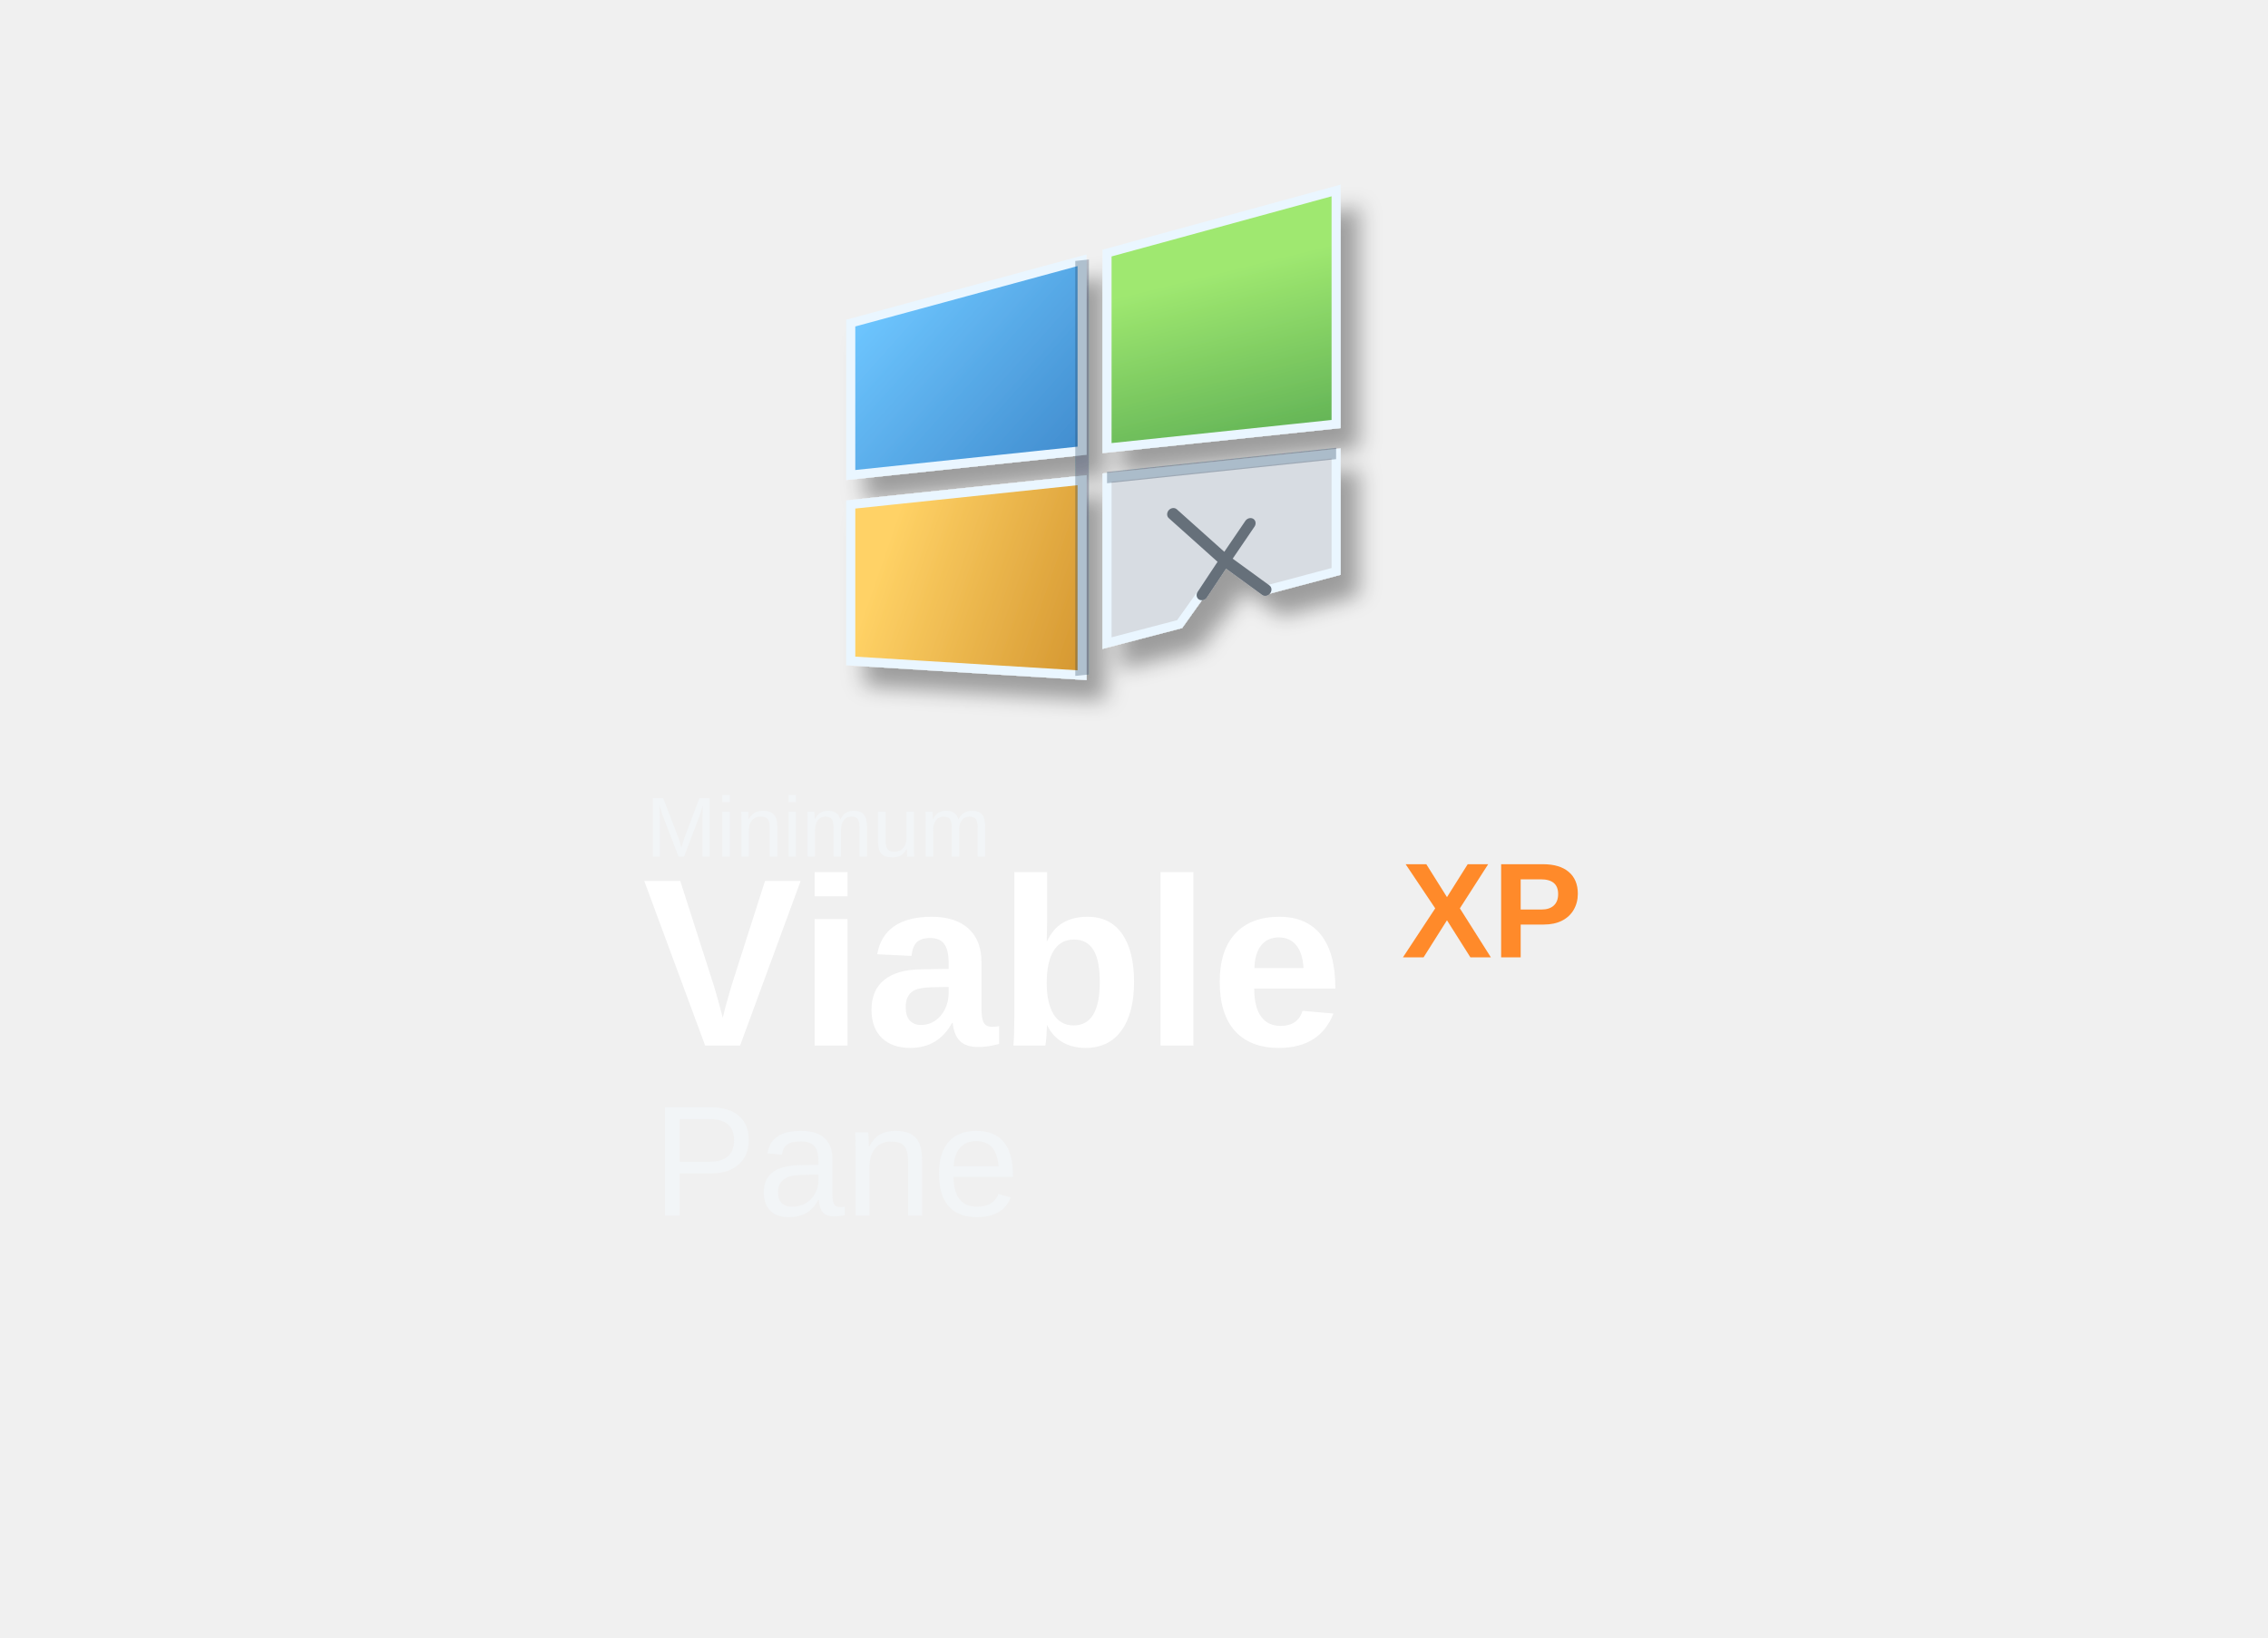
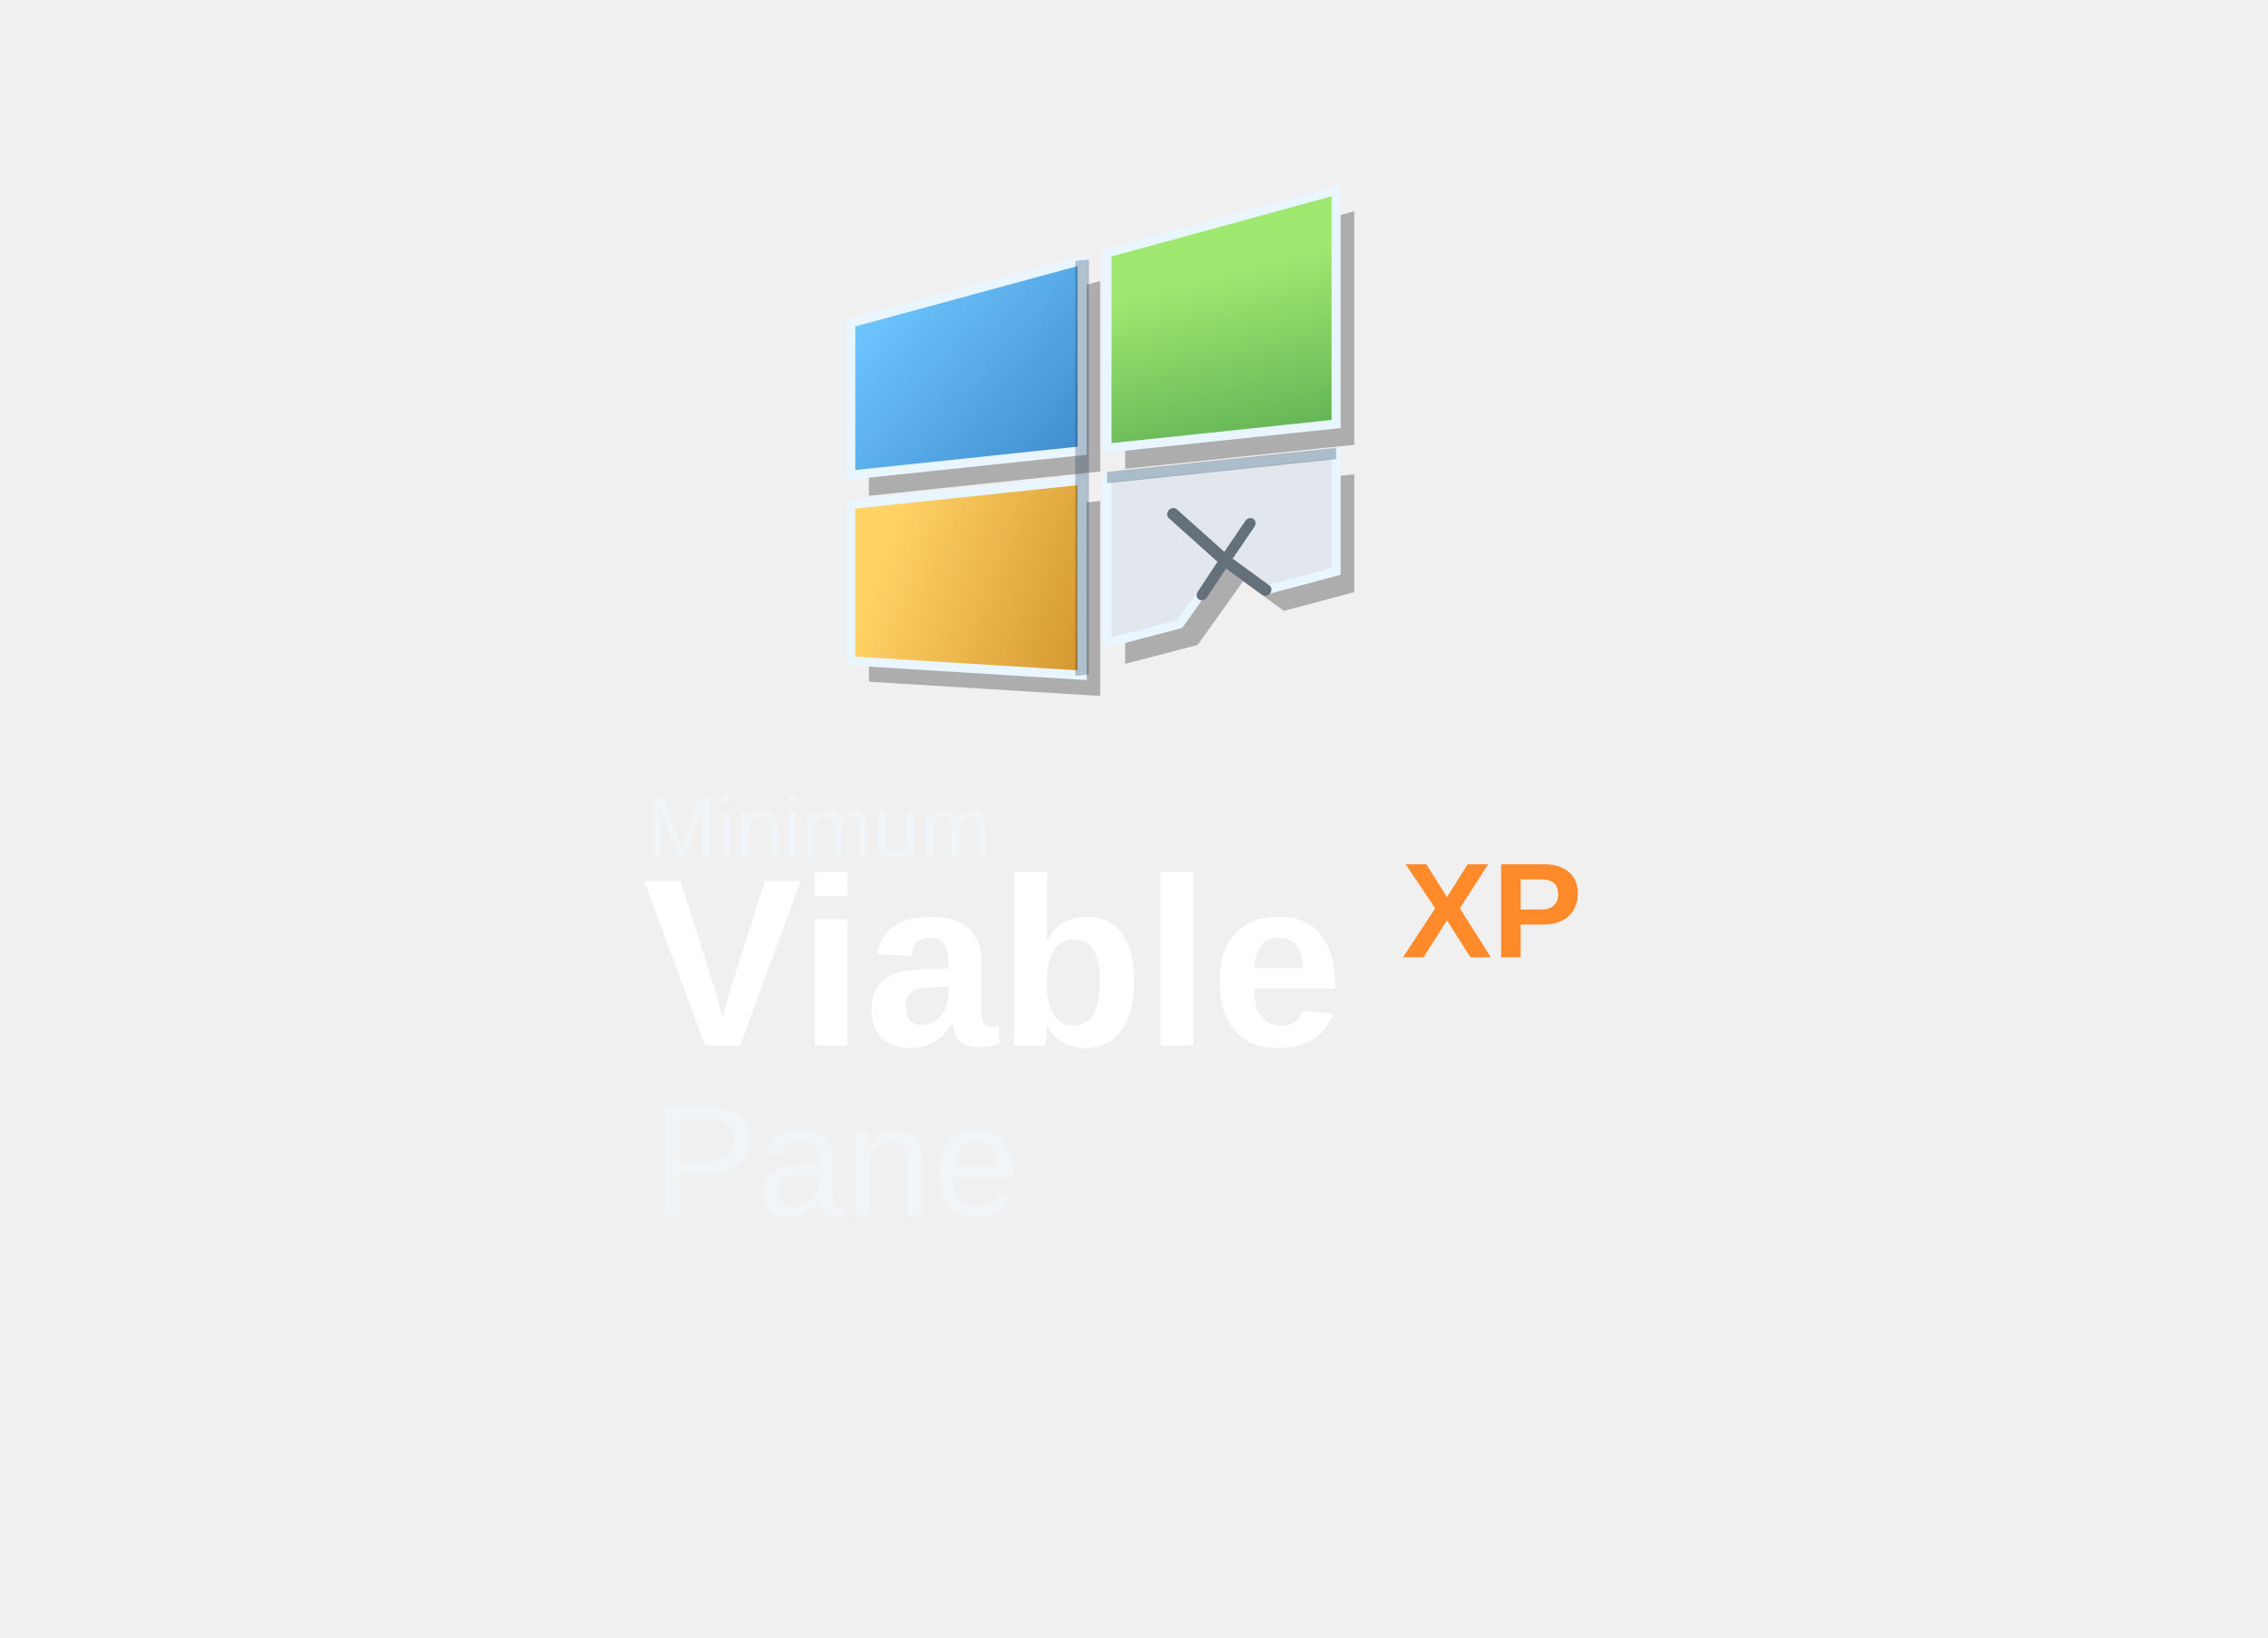
<svg xmlns="http://www.w3.org/2000/svg" width="720" height="520" viewBox="0 0 720 520" fill="none">
  <defs>
    <linearGradient id="pane-blue" x1="70" y1="48" x2="220" y2="196" gradientUnits="userSpaceOnUse">
      <stop stop-color="#6EC6FF" />
      <stop offset="1" stop-color="#1D5FA8" />
    </linearGradient>
    <linearGradient id="pane-green" x1="230" y1="46" x2="250" y2="186" gradientUnits="userSpaceOnUse">
      <stop stop-color="#9FE870" />
      <stop offset="1" stop-color="#348B42" />
    </linearGradient>
    <linearGradient id="pane-amber" x1="76" y1="162" x2="220" y2="214" gradientUnits="userSpaceOnUse">
      <stop stop-color="#FFD266" />
      <stop offset="1" stop-color="#C07A16" />
    </linearGradient>
-     <filter id="soft-shadow" x="28" y="0" width="286" height="240" filterUnits="userSpaceOnUse" color-interpolation-filters="sRGB">
-       <feDropShadow dx="8" dy="10" stdDeviation="5" flood-color="#000000" flood-opacity="0.35" />
-     </filter>
  </defs>
  <rect width="720" height="520" fill="transparent" />
-   <g transform="translate(224 70) scale(0.72) skewY(-6)" filter="url(#soft-shadow)">
+   <g transform="translate(224 70) scale(0.72) skewY(-6)">
+     <g transform="translate(8 10)" opacity="0.28">
+       <path d="M64 52L166 35V119H64V52Z" fill="#000000" />
+       <path d="M177 33L278 16V119H177V33Z" fill="#000000" />
+       <path d="M64 132H166V218L64 201V132Z" fill="#000000" />
+       <path d="M177 132H278V184L247 189L229 174L209 200L177 205V132Z" fill="#000000" />
+     </g>
    <path d="M64 52L166 35V119H64V52Z" fill="url(#pane-blue)" stroke="#EAF6FF" stroke-width="4" />
    <path d="M177 33L278 16V119H177V33Z" fill="url(#pane-green)" stroke="#EAF6FF" stroke-width="4" />
    <path d="M64 132H166V218L64 201V132Z" fill="url(#pane-amber)" stroke="#EAF6FF" stroke-width="4" />
-     <path d="M177 132H278V184L247 189L229 174L209 200L177 205V132Z" fill="#D7DCE2" stroke="#EAF6FF" stroke-width="4" />
+     <path d="M177 132H278V184L247 189L229 174L209 200L177 205V132Z" fill="#E1E7ED" stroke="#EAF6FF" stroke-width="4" />
    <path d="M206 151L229 174M229 174L247 189M229 174L219 188M229 174L240 159" stroke="#66707A" stroke-width="5" stroke-linecap="round" stroke-linejoin="round" />
    <path d="M177 132H278" stroke="#18324F" stroke-width="5" stroke-opacity="0.3" />
    <path d="M166 35V218" stroke="#18324F" stroke-width="6" stroke-opacity="0.28" />
  </g>
  <g font-family="Arial, Helvetica, sans-serif">
    <text x="205" y="272" fill="#F2F5F7" font-size="27" font-weight="400">Minimum</text>
    <text x="204" y="332" fill="#FFFFFF" font-size="76" font-weight="700">Viable</text>
    <text x="445" y="304" fill="#FF8A2A" font-size="43" font-weight="700">XP</text>
    <text x="207" y="386" fill="#F2F5F7" font-size="50" font-weight="400">Pane</text>
  </g>
</svg>
